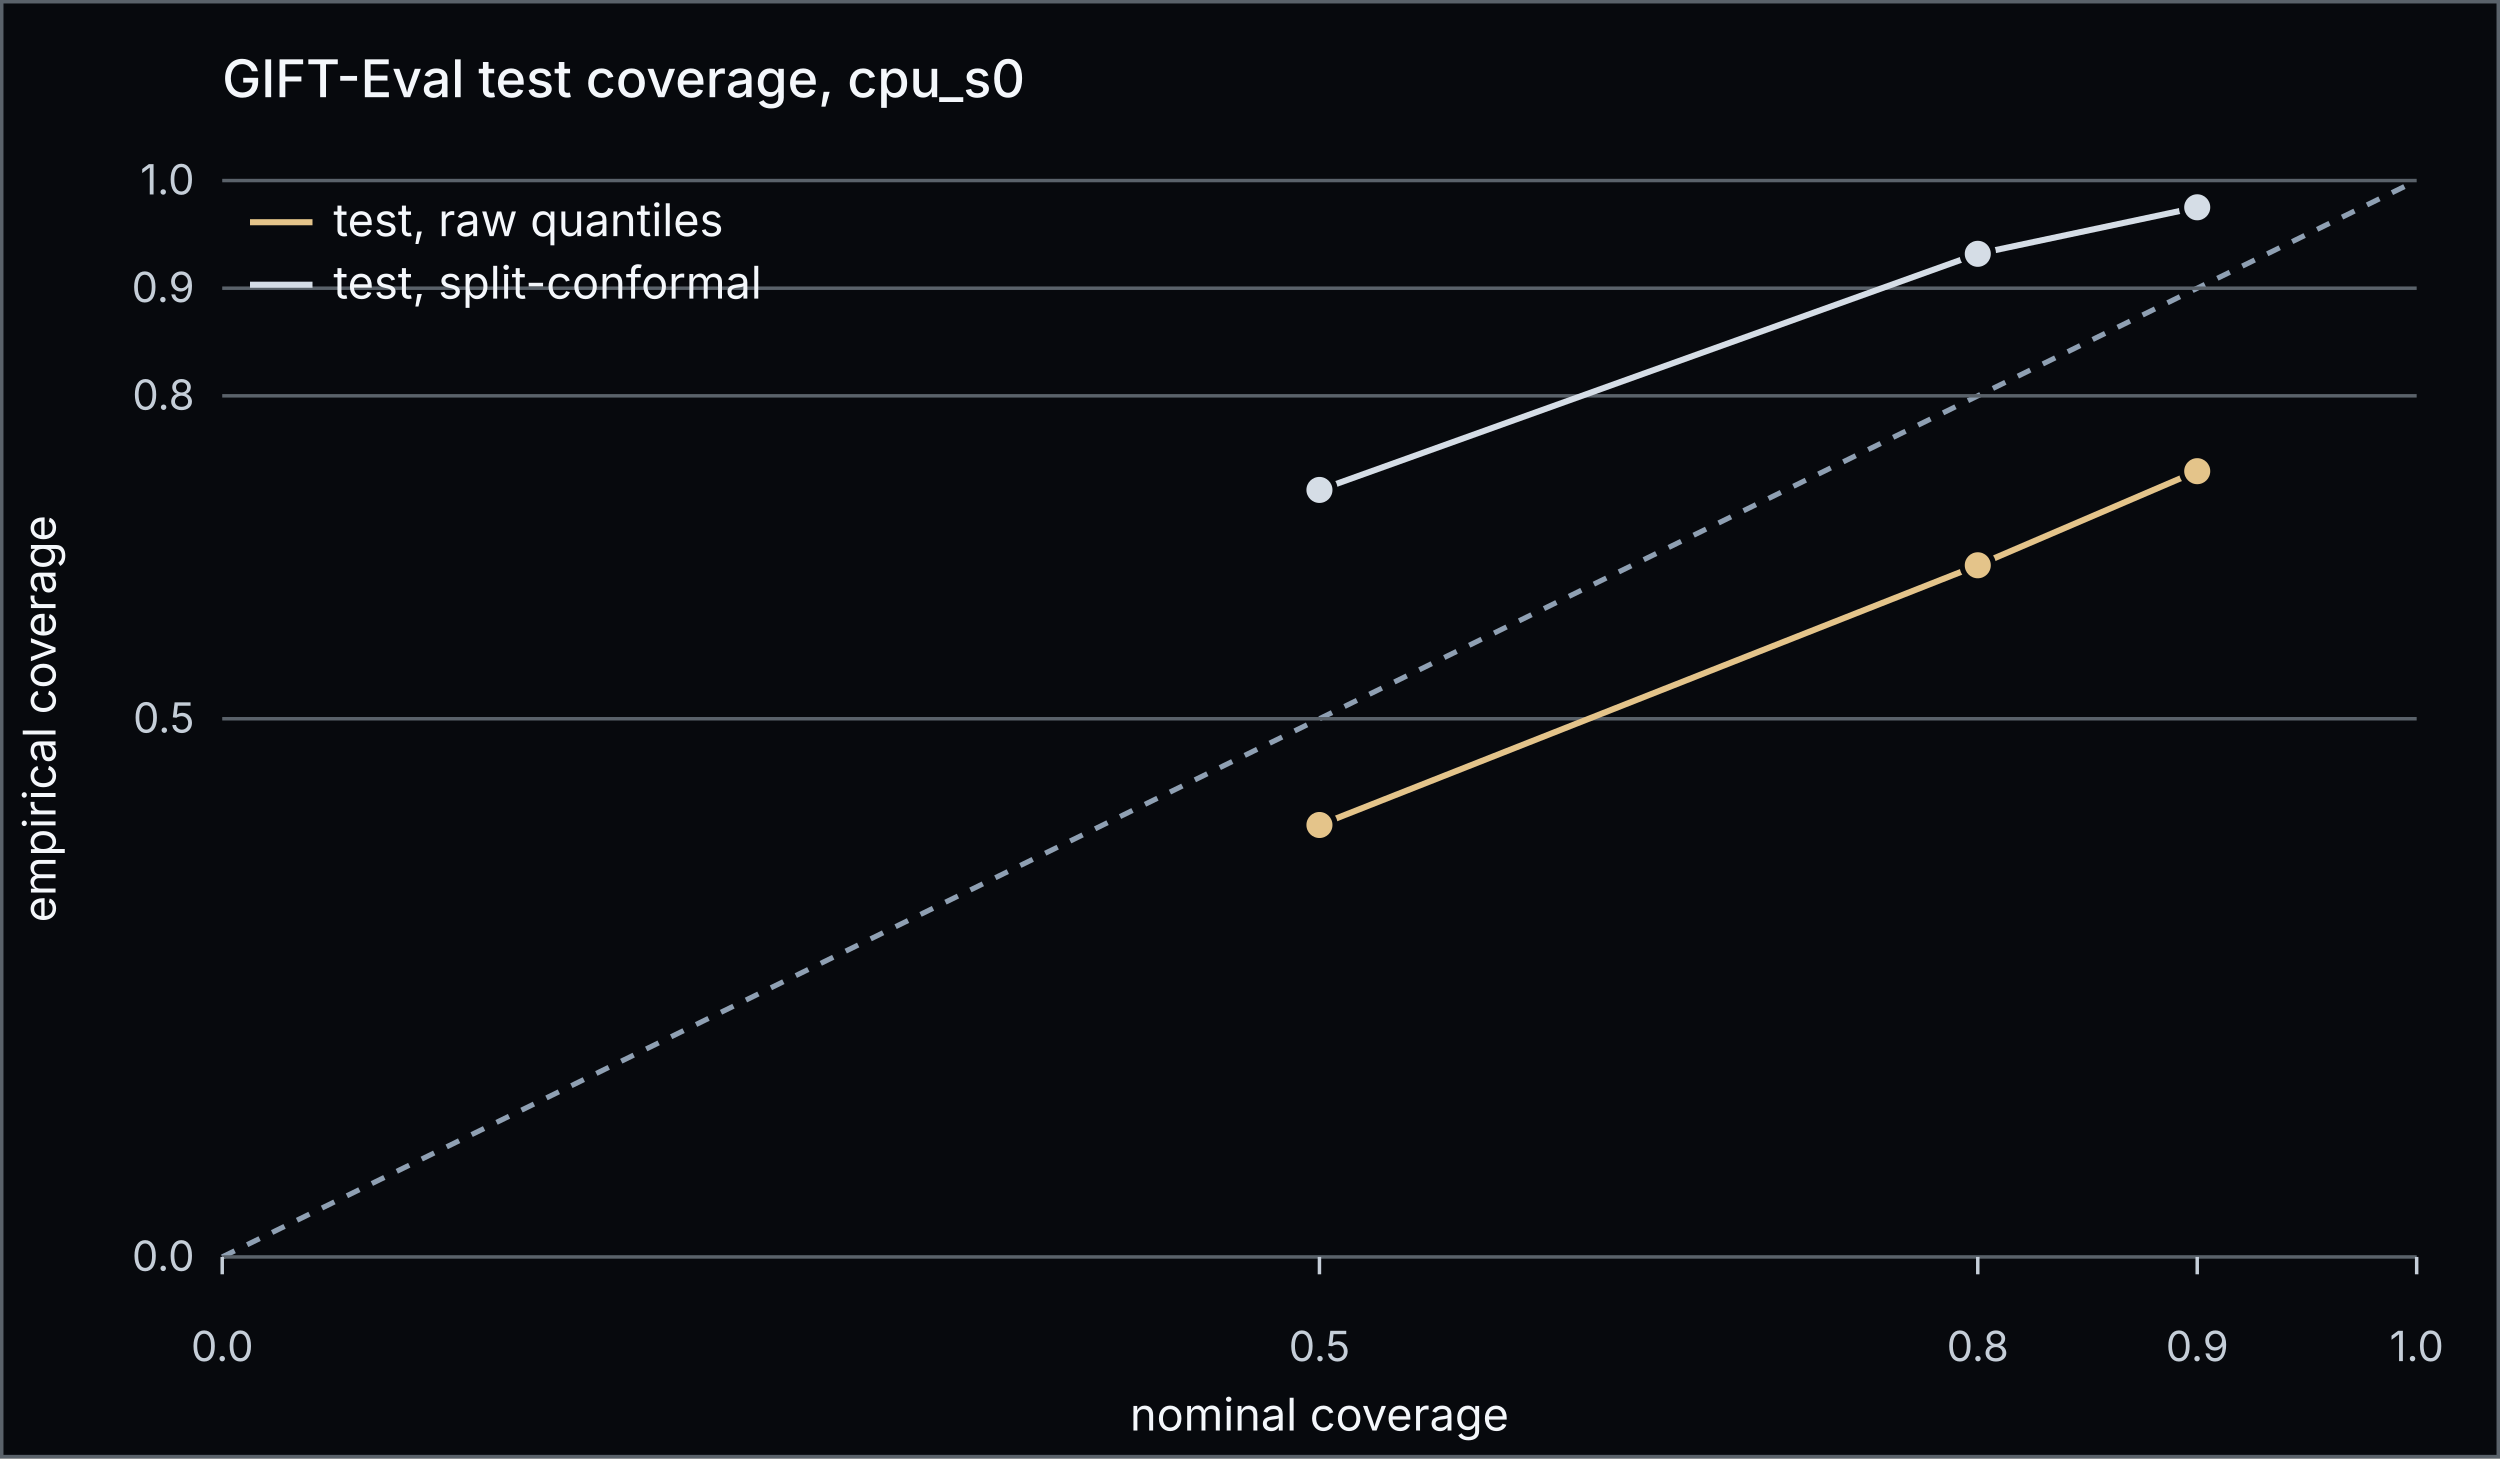
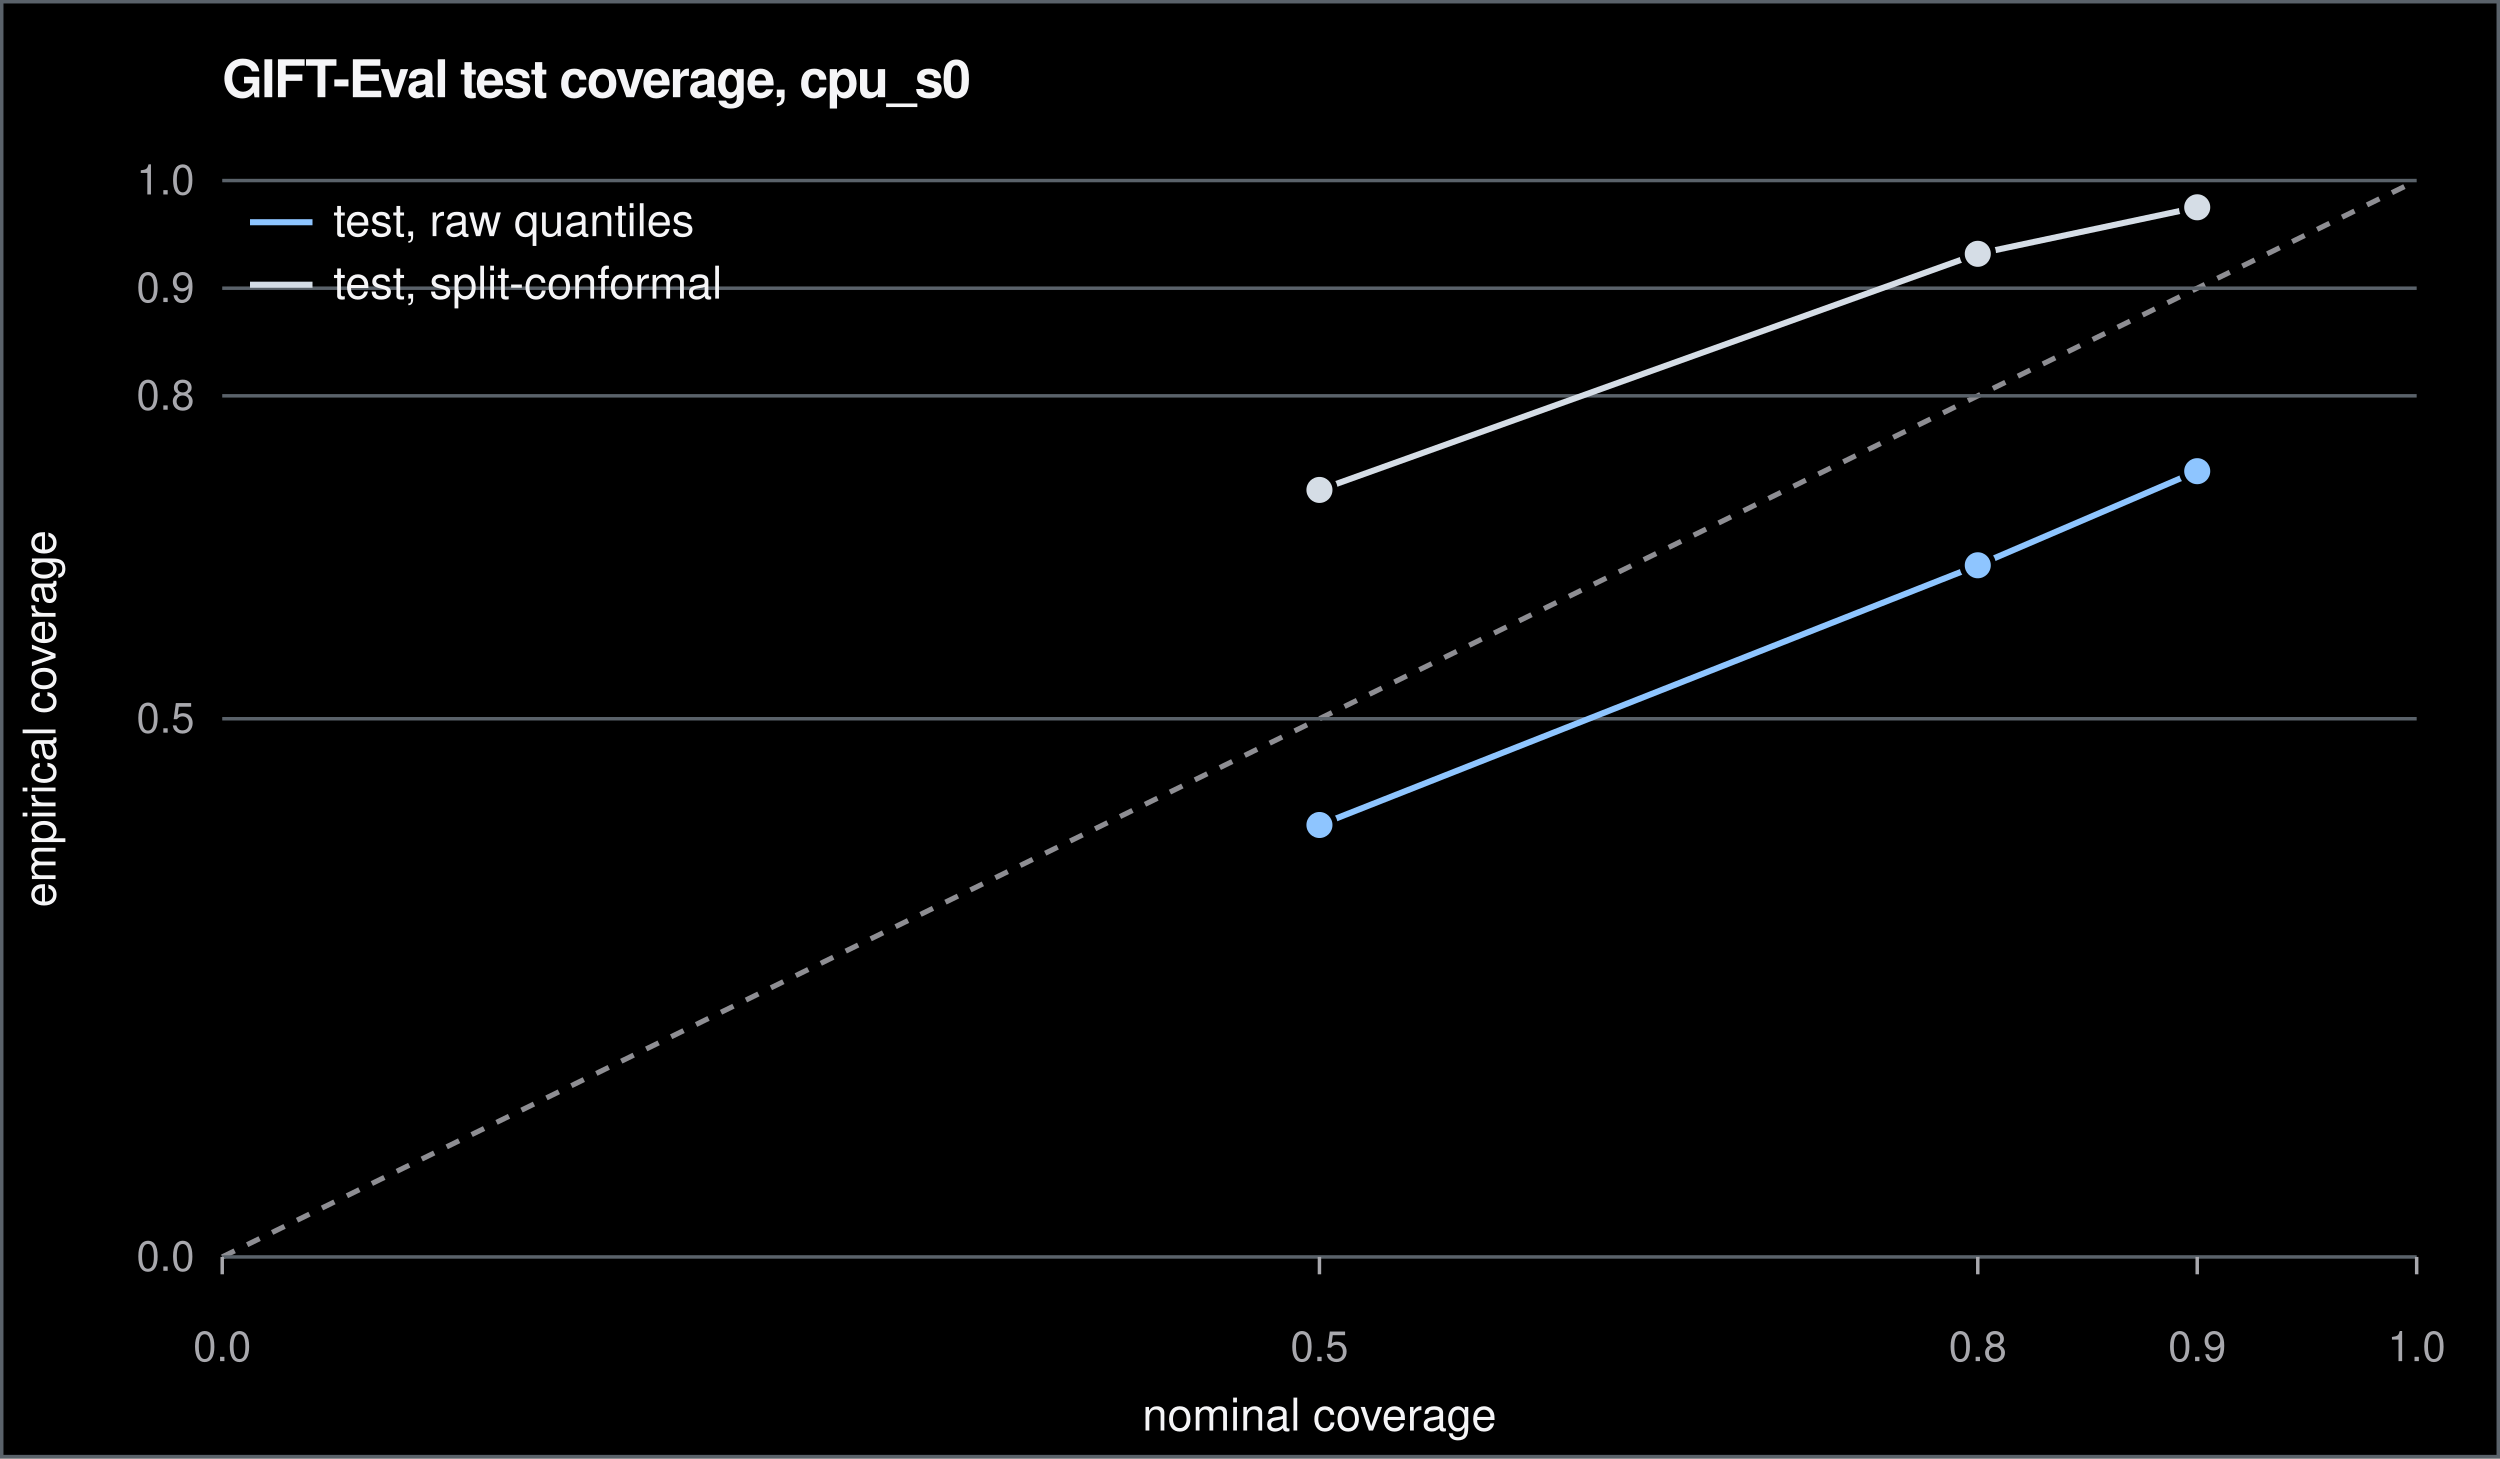
<svg xmlns="http://www.w3.org/2000/svg" width="720" height="420" viewBox="0 0 720 420" role="img" aria-labelledby="fig-title fig-desc">
-   <rect width="100%" height="100%" fill="#07090d" />
+   <rect width="100%" height="100%" fill="#000000" />
  <rect x="0.5" y="0.5" width="719" height="419" fill="none" stroke="#5a626a" stroke-width="1" />
-   <text x="64.0" y="28.0" text-anchor="start" font-family="'Inter', 'Space Grotesk', 'Helvetica Neue', Helvetica, ui-sans-serif, system-ui, sans-serif" font-size="15" font-weight="500" fill="#f4f7fb">GIFT-Eval test coverage, cpu_s0</text>
-   <line x1="64.0" y1="362.0" x2="696.0" y2="52.0" stroke="#8fa0b3" stroke-dasharray="4 4" stroke-width="1.5" />
+   <text x="64.0" y="28.0" text-anchor="start" font-family="'Inter Tight', 'Helvetica Neue', Helvetica, Arial, sans-serif" font-size="15" font-weight="600" fill="#f5f5f7" letter-spacing="-0.03em">GIFT-Eval test coverage, cpu_s0</text>
+   <line x1="64.0" y1="362.0" x2="696.0" y2="52.0" stroke="#8e8e93" stroke-dasharray="4 4" stroke-width="1.5" />
  <line x1="64" y1="362.0" x2="696" y2="362.0" stroke="#5a626a" />
-   <line x1="64.0" y1="362.0" x2="64.0" y2="367.0" stroke="#c5ced8" />
-   <text x="64.0" y="392.0" text-anchor="middle" font-family="'Inter', 'Space Grotesk', 'Helvetica Neue', Helvetica, ui-sans-serif, system-ui, sans-serif" font-size="12" font-weight="400" fill="#c5ced8">0.0</text>
-   <text x="56.0" y="366.0" text-anchor="end" font-family="'Inter', 'Space Grotesk', 'Helvetica Neue', Helvetica, ui-sans-serif, system-ui, sans-serif" font-size="12" font-weight="400" fill="#c5ced8">0.0</text>
+   <line x1="64.0" y1="362.0" x2="64.0" y2="367.0" stroke="#a8a8ad" />
+   <text x="64.0" y="392.0" text-anchor="middle" font-family="'Inter Tight', 'Helvetica Neue', Helvetica, Arial, sans-serif" font-size="12" font-weight="400" fill="#a8a8ad">0.0</text>
+   <text x="56.0" y="366.0" text-anchor="end" font-family="'Inter Tight', 'Helvetica Neue', Helvetica, Arial, sans-serif" font-size="12" font-weight="400" fill="#a8a8ad">0.0</text>
  <line x1="64" y1="207.0" x2="696" y2="207.0" stroke="#5a626a" />
-   <line x1="380.0" y1="362.0" x2="380.0" y2="367.0" stroke="#c5ced8" />
-   <text x="380.0" y="392.0" text-anchor="middle" font-family="'Inter', 'Space Grotesk', 'Helvetica Neue', Helvetica, ui-sans-serif, system-ui, sans-serif" font-size="12" font-weight="400" fill="#c5ced8">0.5</text>
-   <text x="56.0" y="211.0" text-anchor="end" font-family="'Inter', 'Space Grotesk', 'Helvetica Neue', Helvetica, ui-sans-serif, system-ui, sans-serif" font-size="12" font-weight="400" fill="#c5ced8">0.5</text>
+   <line x1="380.0" y1="362.0" x2="380.0" y2="367.0" stroke="#a8a8ad" />
+   <text x="380.0" y="392.0" text-anchor="middle" font-family="'Inter Tight', 'Helvetica Neue', Helvetica, Arial, sans-serif" font-size="12" font-weight="400" fill="#a8a8ad">0.5</text>
+   <text x="56.0" y="211.0" text-anchor="end" font-family="'Inter Tight', 'Helvetica Neue', Helvetica, Arial, sans-serif" font-size="12" font-weight="400" fill="#a8a8ad">0.5</text>
  <line x1="64" y1="114.0" x2="696" y2="114.0" stroke="#5a626a" />
-   <line x1="569.6" y1="362.0" x2="569.6" y2="367.0" stroke="#c5ced8" />
-   <text x="569.6" y="392.0" text-anchor="middle" font-family="'Inter', 'Space Grotesk', 'Helvetica Neue', Helvetica, ui-sans-serif, system-ui, sans-serif" font-size="12" font-weight="400" fill="#c5ced8">0.8</text>
-   <text x="56.0" y="118.0" text-anchor="end" font-family="'Inter', 'Space Grotesk', 'Helvetica Neue', Helvetica, ui-sans-serif, system-ui, sans-serif" font-size="12" font-weight="400" fill="#c5ced8">0.8</text>
+   <line x1="569.6" y1="362.0" x2="569.6" y2="367.0" stroke="#a8a8ad" />
+   <text x="569.6" y="392.0" text-anchor="middle" font-family="'Inter Tight', 'Helvetica Neue', Helvetica, Arial, sans-serif" font-size="12" font-weight="400" fill="#a8a8ad">0.8</text>
+   <text x="56.0" y="118.0" text-anchor="end" font-family="'Inter Tight', 'Helvetica Neue', Helvetica, Arial, sans-serif" font-size="12" font-weight="400" fill="#a8a8ad">0.8</text>
  <line x1="64" y1="83.0" x2="696" y2="83.0" stroke="#5a626a" />
-   <line x1="632.8" y1="362.0" x2="632.8" y2="367.0" stroke="#c5ced8" />
-   <text x="632.8" y="392.0" text-anchor="middle" font-family="'Inter', 'Space Grotesk', 'Helvetica Neue', Helvetica, ui-sans-serif, system-ui, sans-serif" font-size="12" font-weight="400" fill="#c5ced8">0.9</text>
-   <text x="56.0" y="87.0" text-anchor="end" font-family="'Inter', 'Space Grotesk', 'Helvetica Neue', Helvetica, ui-sans-serif, system-ui, sans-serif" font-size="12" font-weight="400" fill="#c5ced8">0.9</text>
+   <line x1="632.8" y1="362.0" x2="632.8" y2="367.0" stroke="#a8a8ad" />
+   <text x="632.8" y="392.0" text-anchor="middle" font-family="'Inter Tight', 'Helvetica Neue', Helvetica, Arial, sans-serif" font-size="12" font-weight="400" fill="#a8a8ad">0.9</text>
+   <text x="56.0" y="87.0" text-anchor="end" font-family="'Inter Tight', 'Helvetica Neue', Helvetica, Arial, sans-serif" font-size="12" font-weight="400" fill="#a8a8ad">0.9</text>
  <line x1="64" y1="52.0" x2="696" y2="52.0" stroke="#5a626a" />
-   <line x1="696.0" y1="362.0" x2="696.0" y2="367.0" stroke="#c5ced8" />
-   <text x="696.0" y="392.0" text-anchor="middle" font-family="'Inter', 'Space Grotesk', 'Helvetica Neue', Helvetica, ui-sans-serif, system-ui, sans-serif" font-size="12" font-weight="400" fill="#c5ced8">1.0</text>
-   <text x="56.0" y="56.0" text-anchor="end" font-family="'Inter', 'Space Grotesk', 'Helvetica Neue', Helvetica, ui-sans-serif, system-ui, sans-serif" font-size="12" font-weight="400" fill="#c5ced8">1.0</text>
-   <text x="380.0" y="412.0" text-anchor="middle" font-family="'Inter', 'Space Grotesk', 'Helvetica Neue', Helvetica, ui-sans-serif, system-ui, sans-serif" font-size="13" font-weight="400" fill="#f4f7fb">nominal coverage</text>
-   <text x="16" y="207" text-anchor="middle" transform="rotate(-90 16 207)" font-family="'Inter', 'Space Grotesk', 'Helvetica Neue', Helvetica, ui-sans-serif, system-ui, sans-serif" font-size="13" fill="#f4f7fb">empirical coverage</text>
-   <polyline fill="none" stroke="#e4c48a" stroke-width="1.75" points="380.0,237.6 569.6,162.8 632.8,135.7" />
-   <circle cx="380.0" cy="237.6" r="4.5" fill="#e4c48a" stroke="#07090d" stroke-width="1.5" />
-   <circle cx="569.6" cy="162.8" r="4.5" fill="#e4c48a" stroke="#07090d" stroke-width="1.5" />
-   <circle cx="632.8" cy="135.7" r="4.5" fill="#e4c48a" stroke="#07090d" stroke-width="1.5" />
-   <line x1="72" y1="64" x2="90" y2="64" stroke="#e4c48a" stroke-width="1.75" />
-   <text x="96.0" y="68.0" text-anchor="start" font-family="'Inter', 'Space Grotesk', 'Helvetica Neue', Helvetica, ui-sans-serif, system-ui, sans-serif" font-size="13" font-weight="400" fill="#f4f7fb">test, raw quantiles</text>
+   <line x1="696.0" y1="362.0" x2="696.0" y2="367.0" stroke="#a8a8ad" />
+   <text x="696.0" y="392.0" text-anchor="middle" font-family="'Inter Tight', 'Helvetica Neue', Helvetica, Arial, sans-serif" font-size="12" font-weight="400" fill="#a8a8ad">1.0</text>
+   <text x="56.0" y="56.0" text-anchor="end" font-family="'Inter Tight', 'Helvetica Neue', Helvetica, Arial, sans-serif" font-size="12" font-weight="400" fill="#a8a8ad">1.0</text>
+   <text x="380.0" y="412.0" text-anchor="middle" font-family="'Inter Tight', 'Helvetica Neue', Helvetica, Arial, sans-serif" font-size="13" font-weight="400" fill="#f5f5f7">nominal coverage</text>
+   <text x="16" y="207" text-anchor="middle" transform="rotate(-90 16 207)" font-family="'Inter Tight', 'Helvetica Neue', Helvetica, Arial, sans-serif" font-size="13" fill="#f5f5f7">empirical coverage</text>
+   <polyline fill="none" stroke="#8ec5ff" stroke-width="1.75" points="380.0,237.6 569.6,162.8 632.8,135.7" />
+   <circle cx="380.0" cy="237.6" r="4.5" fill="#8ec5ff" stroke="#000000" stroke-width="1.5" />
+   <circle cx="569.6" cy="162.8" r="4.5" fill="#8ec5ff" stroke="#000000" stroke-width="1.5" />
+   <circle cx="632.8" cy="135.7" r="4.5" fill="#8ec5ff" stroke="#000000" stroke-width="1.5" />
+   <line x1="72" y1="64" x2="90" y2="64" stroke="#8ec5ff" stroke-width="1.75" />
+   <text x="96.0" y="68.0" text-anchor="start" font-family="'Inter Tight', 'Helvetica Neue', Helvetica, Arial, sans-serif" font-size="13" font-weight="400" fill="#f5f5f7">test, raw quantiles</text>
  <polyline fill="none" stroke="#d5dde6" stroke-width="1.75" points="380.0,141.1 569.6,73.1 632.8,59.7" />
-   <circle cx="380.0" cy="141.1" r="4.5" fill="#d5dde6" stroke="#07090d" stroke-width="1.5" />
-   <circle cx="569.6" cy="73.1" r="4.5" fill="#d5dde6" stroke="#07090d" stroke-width="1.5" />
-   <circle cx="632.8" cy="59.7" r="4.5" fill="#d5dde6" stroke="#07090d" stroke-width="1.5" />
+   <circle cx="380.0" cy="141.1" r="4.5" fill="#d5dde6" stroke="#000000" stroke-width="1.5" />
+   <circle cx="569.6" cy="73.1" r="4.5" fill="#d5dde6" stroke="#000000" stroke-width="1.5" />
+   <circle cx="632.8" cy="59.7" r="4.5" fill="#d5dde6" stroke="#000000" stroke-width="1.5" />
  <line x1="72" y1="82" x2="90" y2="82" stroke="#d5dde6" stroke-width="1.75" />
-   <text x="96.0" y="86.0" text-anchor="start" font-family="'Inter', 'Space Grotesk', 'Helvetica Neue', Helvetica, ui-sans-serif, system-ui, sans-serif" font-size="13" font-weight="400" fill="#f4f7fb">test, split-conformal</text>
+   <text x="96.0" y="86.0" text-anchor="start" font-family="'Inter Tight', 'Helvetica Neue', Helvetica, Arial, sans-serif" font-size="13" font-weight="400" fill="#f5f5f7">test, split-conformal</text>
</svg>
